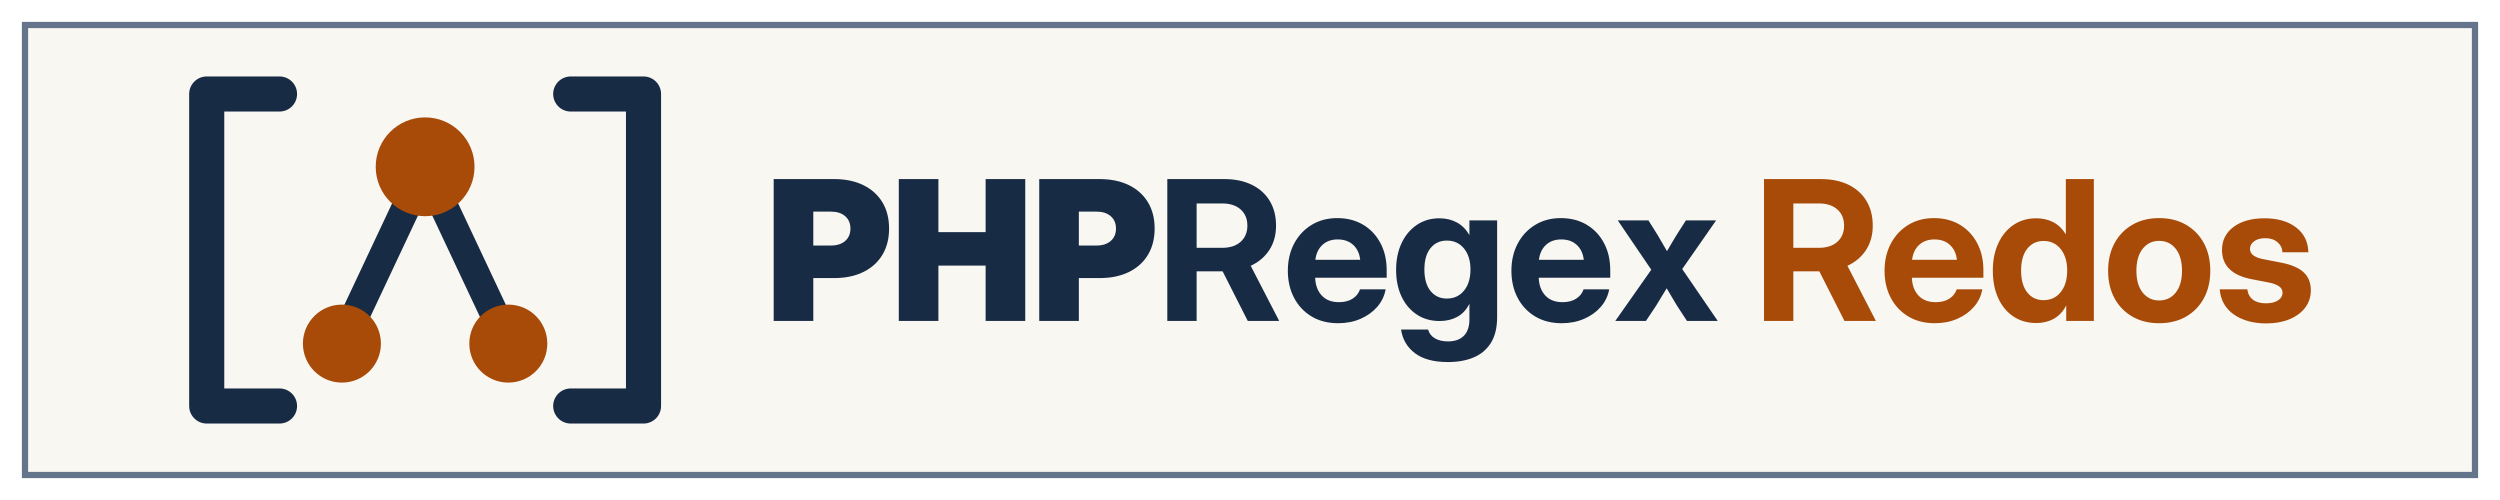
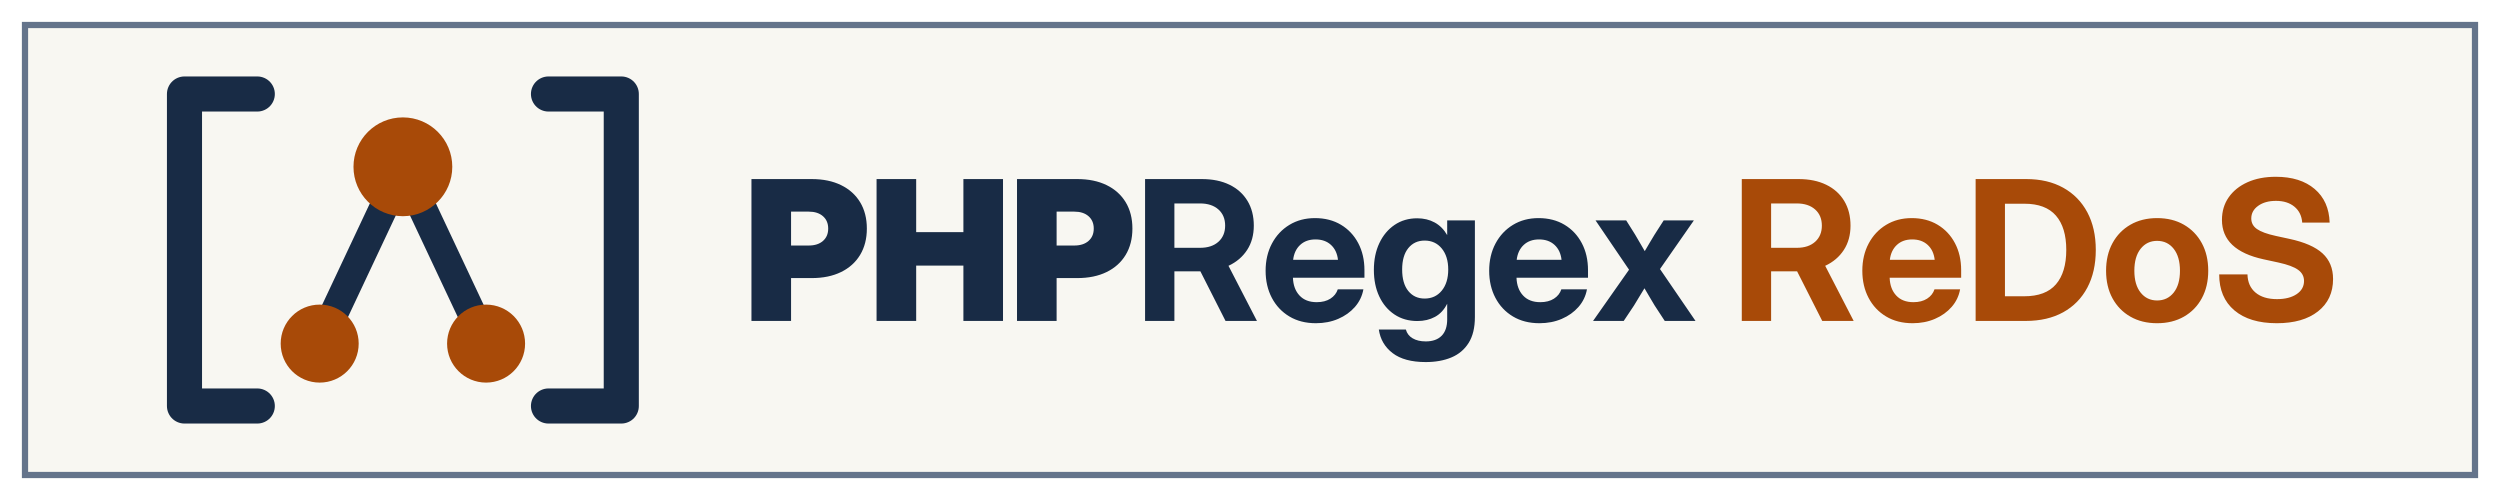
<svg xmlns="http://www.w3.org/2000/svg" viewBox="0 0 1000 200" width="1000" height="200" role="img">
  <style>.paper{fill:#F8F7F2}.ink-f{fill:#182B45}.ink-s{stroke:#182B45;fill:none}.amber-f{fill:#A84A08}</style>
  <rect x="10" y="10" width="980" height="180" class="paper" stroke="#64748B" stroke-width="2.5" />
-   <g transform="translate(170.0469 100) scale(0.52)">
+   <g transform="translate(161.1538 100) scale(0.52)">
    <g fill="none" class="ink-s" stroke-width="27" stroke-linecap="round" stroke-linejoin="round">
      <path d="M-112-120H-168V120H-112" />
      <path d="M112-120H168V120H112" />
    </g>
    <g transform="translate(0 14)">
      <path d="M0-78L-64 58M0-78L64 58" fill="none" class="ink-s" stroke-width="22" stroke-linecap="round" />
      <circle cx="0" cy="-78" r="38" class="amber-f" />
      <circle cx="-64" cy="58" r="30" class="amber-f" />
      <circle cx="64" cy="58" r="30" class="amber-f" />
    </g>
  </g>
-   <g transform="translate(306.4269 128.374)">
+   <g transform="translate(297.5338 128.374)">
    <path d="M3.047 0.0V-56.748H27.155Q33.935 -56.748 38.886 -54.33Q43.837 -51.911 46.522 -47.474Q49.207 -43.037 49.207 -36.943Q49.207 -30.888 46.522 -26.432Q43.837 -21.976 38.886 -19.557Q33.935 -17.139 27.155 -17.139H18.891V0.0ZM18.891 -30.164H25.975Q29.555 -30.164 31.649 -31.992Q33.744 -33.82 33.744 -36.943Q33.744 -40.066 31.649 -41.895Q29.555 -43.723 25.975 -43.723H18.891ZM53.092 0.0V-56.748H68.936V-35.534H87.826V-56.748H103.67V0.0H87.826V-22.128H68.936V0.0ZM109.269 0.0V-56.748H133.377Q140.156 -56.748 145.107 -54.33Q150.059 -51.911 152.744 -47.474Q155.429 -43.037 155.429 -36.943Q155.429 -30.888 152.744 -26.432Q150.059 -21.976 145.107 -19.557Q140.156 -17.139 133.377 -17.139H125.112V0.0ZM125.112 -30.164H132.196Q135.776 -30.164 137.871 -31.992Q139.966 -33.82 139.966 -36.943Q139.966 -40.066 137.871 -41.895Q135.776 -43.723 132.196 -43.723H125.112Z" class="ink-f" />
    <path transform="translate(156.2666 0)" d="M4.228 0.0V-56.748H26.927Q33.325 -56.748 37.991 -54.482Q42.656 -52.216 45.189 -48.026Q47.722 -43.837 47.722 -38.124Q47.722 -32.487 45.037 -28.374Q42.352 -24.261 37.591 -22.052L48.979 0.0H36.41L26.355 -19.843Q26.317 -19.843 26.241 -19.843H15.958V0.0ZM15.958 -29.25H26.241Q30.888 -29.25 33.573 -31.668Q36.258 -34.087 36.258 -38.124Q36.258 -42.199 33.554 -44.599Q30.85 -46.998 26.203 -46.998H15.958ZM72.554 0.914Q66.46 0.914 61.947 -1.79Q57.434 -4.494 54.939 -9.236Q52.444 -13.978 52.444 -20.071Q52.444 -26.203 54.977 -30.964Q57.51 -35.725 61.966 -38.429Q66.422 -41.133 72.173 -41.133Q78.114 -41.133 82.551 -38.486Q86.988 -35.839 89.483 -31.135Q91.978 -26.432 91.978 -20.3V-17.291H63.375Q63.527 -12.835 66.003 -10.169Q68.479 -7.503 72.896 -7.503Q76.172 -7.503 78.362 -8.912Q80.552 -10.321 81.313 -12.645H91.559Q90.835 -8.646 88.169 -5.599Q85.503 -2.552 81.466 -0.819Q77.429 0.914 72.554 0.914ZM63.451 -24.451H81.39Q80.971 -28.222 78.59 -30.412Q76.21 -32.602 72.401 -32.602Q68.631 -32.602 66.27 -30.412Q63.908 -28.222 63.451 -24.451ZM116.505 16.453Q107.936 16.453 103.251 12.873Q98.566 9.293 97.729 3.428H108.545Q109.154 5.713 111.249 6.951Q113.344 8.188 116.505 8.188Q120.618 8.188 122.846 5.941Q125.074 3.694 125.074 -0.647V-6.817H125.036Q123.246 -3.275 120.18 -1.619Q117.114 0.038 113.153 0.038Q107.897 0.038 103.975 -2.59Q100.052 -5.218 97.9 -9.807Q95.748 -14.396 95.748 -20.414Q95.748 -26.47 97.938 -31.116Q100.128 -35.763 104.032 -38.41Q107.936 -41.057 113.077 -41.057Q116.962 -41.057 120.028 -39.4Q123.094 -37.743 125.036 -34.392H125.074V-40.219H136.157V-1.562Q136.157 4.799 133.663 8.779Q131.168 12.759 126.75 14.606Q122.332 16.453 116.505 16.453ZM116.048 -8.95Q120.313 -8.95 122.903 -12.111Q125.493 -15.272 125.493 -20.566Q125.493 -25.822 122.903 -28.983Q120.313 -32.145 116.048 -32.145Q111.973 -32.145 109.516 -29.117Q107.06 -26.089 107.06 -20.566Q107.06 -15.006 109.516 -11.978Q111.973 -8.95 116.048 -8.95ZM161.979 0.914Q155.886 0.914 151.373 -1.79Q146.859 -4.494 144.365 -9.236Q141.87 -13.978 141.87 -20.071Q141.87 -26.203 144.403 -30.964Q146.936 -35.725 151.392 -38.429Q155.848 -41.133 161.599 -41.133Q167.54 -41.133 171.977 -38.486Q176.414 -35.839 178.909 -31.135Q181.403 -26.432 181.403 -20.3V-17.291H152.801Q152.953 -12.835 155.429 -10.169Q157.904 -7.503 162.322 -7.503Q165.598 -7.503 167.788 -8.912Q169.978 -10.321 170.739 -12.645H180.984Q180.261 -8.646 177.595 -5.599Q174.929 -2.552 170.892 -0.819Q166.854 0.914 161.979 0.914ZM152.877 -24.451H170.815Q170.396 -28.222 168.016 -30.412Q165.636 -32.602 161.827 -32.602Q158.057 -32.602 155.695 -30.412Q153.334 -28.222 152.877 -24.451ZM183.422 0.0 197.818 -20.49 184.412 -40.219H196.676L200.218 -34.582Q201.246 -32.83 202.198 -31.192Q203.15 -29.555 204.103 -27.917Q205.055 -29.555 206.026 -31.192Q206.997 -32.83 208.063 -34.582L211.682 -40.219H223.755L210.196 -20.757L224.402 0.0H212.101L208.063 -6.17Q206.959 -7.998 205.969 -9.693Q204.979 -11.388 203.988 -13.063Q202.96 -11.388 201.932 -9.693Q200.903 -7.998 199.799 -6.17L195.686 0.0Z" class="ink-f" />
-     <path transform="translate(394.9512 0)" d="M4.228 0.0V-56.748H26.927Q33.325 -56.748 37.991 -54.482Q42.656 -52.216 45.189 -48.026Q47.722 -43.837 47.722 -38.124Q47.722 -32.487 45.037 -28.374Q42.352 -24.261 37.591 -22.052L48.979 0.0H36.41L26.355 -19.843Q26.317 -19.843 26.241 -19.843H15.958V0.0ZM15.958 -29.25H26.241Q30.888 -29.25 33.573 -31.668Q36.258 -34.087 36.258 -38.124Q36.258 -42.199 33.554 -44.599Q30.85 -46.998 26.203 -46.998H15.958ZM72.554 0.914Q66.46 0.914 61.947 -1.79Q57.434 -4.494 54.939 -9.236Q52.444 -13.978 52.444 -20.071Q52.444 -26.203 54.977 -30.964Q57.51 -35.725 61.966 -38.429Q66.422 -41.133 72.173 -41.133Q78.114 -41.133 82.551 -38.486Q86.988 -35.839 89.483 -31.135Q91.978 -26.432 91.978 -20.3V-17.291H63.375Q63.527 -12.835 66.003 -10.169Q68.479 -7.503 72.896 -7.503Q76.172 -7.503 78.362 -8.912Q80.552 -10.321 81.313 -12.645H91.559Q90.835 -8.646 88.169 -5.599Q85.503 -2.552 81.466 -0.819Q77.429 0.914 72.554 0.914ZM63.451 -24.451H81.39Q80.971 -28.222 78.59 -30.412Q76.21 -32.602 72.401 -32.602Q68.631 -32.602 66.27 -30.412Q63.908 -28.222 63.451 -24.451ZM113.153 0.838Q107.897 0.838 103.975 -1.79Q100.052 -4.418 97.9 -9.141Q95.748 -13.863 95.748 -20.147Q95.748 -26.317 97.938 -31.04Q100.128 -35.763 104.032 -38.41Q107.936 -41.057 113.077 -41.057Q116.962 -41.057 119.971 -39.476Q122.979 -37.896 124.922 -34.658H124.96V-56.748H136.157V0.0H125.112V-6.17H125.074Q123.322 -2.666 120.218 -0.914Q117.114 0.838 113.153 0.838ZM116.048 -8.303Q120.313 -8.303 122.903 -11.521Q125.493 -14.739 125.493 -20.147Q125.493 -25.518 122.903 -28.755Q120.313 -31.992 116.048 -31.992Q111.973 -31.992 109.516 -28.888Q107.06 -25.784 107.06 -20.147Q107.06 -14.511 109.516 -11.407Q111.973 -8.303 116.048 -8.303ZM162.284 0.914Q156.19 0.914 151.601 -1.714Q147.012 -4.342 144.441 -9.045Q141.87 -13.749 141.87 -20.071Q141.87 -26.394 144.441 -31.116Q147.012 -35.839 151.601 -38.486Q156.19 -41.133 162.284 -41.133Q168.416 -41.133 173.005 -38.486Q177.595 -35.839 180.166 -31.116Q182.736 -26.394 182.736 -20.071Q182.736 -13.787 180.166 -9.064Q177.595 -4.342 173.005 -1.714Q168.416 0.914 162.284 0.914ZM162.284 -8.188Q166.397 -8.188 168.911 -11.331Q171.425 -14.473 171.425 -20.071Q171.425 -25.708 168.911 -28.869Q166.397 -32.03 162.284 -32.03Q158.209 -32.03 155.695 -28.869Q153.182 -25.708 153.182 -20.071Q153.182 -14.473 155.695 -11.331Q158.209 -8.188 162.284 -8.188ZM205.131 0.99Q197.285 0.99 192.163 -2.59Q187.04 -6.17 186.507 -12.645H197.552Q197.856 -10.017 199.761 -8.531Q201.665 -7.046 204.94 -7.046Q208.063 -7.046 209.854 -8.227Q211.644 -9.407 211.644 -11.273Q211.644 -12.873 210.253 -13.844Q208.863 -14.815 206.426 -15.311L199.38 -16.682Q187.421 -18.967 187.421 -28.412Q187.421 -34.125 192.029 -37.591Q196.638 -41.057 204.483 -41.057Q212.291 -41.057 217.052 -37.4Q221.812 -33.744 221.965 -27.46H211.567Q211.529 -29.859 209.644 -31.478Q207.759 -33.097 204.788 -33.097Q201.894 -33.097 200.256 -31.859Q198.618 -30.621 198.618 -28.831Q198.618 -27.27 199.894 -26.279Q201.17 -25.289 203.493 -24.794L211.11 -23.309Q217.204 -22.128 220.08 -19.443Q222.955 -16.758 222.955 -12.302Q222.955 -8.303 220.689 -5.313Q218.423 -2.323 214.405 -0.667Q210.387 0.99 205.131 0.99Z" class="amber-f" />
+     <path transform="translate(394.9512 0)" d="M4.228 0.0V-56.748H26.927Q33.325 -56.748 37.991 -54.482Q42.656 -52.216 45.189 -48.026Q47.722 -43.837 47.722 -38.124Q47.722 -32.487 45.037 -28.374Q42.352 -24.261 37.591 -22.052L48.979 0.0H36.41L26.355 -19.843Q26.317 -19.843 26.241 -19.843H15.958V0.0ZM15.958 -29.25H26.241Q30.888 -29.25 33.573 -31.668Q36.258 -34.087 36.258 -38.124Q36.258 -42.199 33.554 -44.599Q30.85 -46.998 26.203 -46.998H15.958ZM72.554 0.914Q66.46 0.914 61.947 -1.79Q57.434 -4.494 54.939 -9.236Q52.444 -13.978 52.444 -20.071Q52.444 -26.203 54.977 -30.964Q57.51 -35.725 61.966 -38.429Q66.422 -41.133 72.173 -41.133Q78.114 -41.133 82.551 -38.486Q86.988 -35.839 89.483 -31.135Q91.978 -26.432 91.978 -20.3V-17.291H63.375Q63.527 -12.835 66.003 -10.169Q68.479 -7.503 72.896 -7.503Q76.172 -7.503 78.362 -8.912Q80.552 -10.321 81.313 -12.645H91.559Q90.835 -8.646 88.169 -5.599Q85.503 -2.552 81.466 -0.819Q77.429 0.914 72.554 0.914ZM63.451 -24.451H81.39Q80.971 -28.222 78.59 -30.412Q76.21 -32.602 72.401 -32.602Q68.631 -32.602 66.27 -30.412Q63.908 -28.222 63.451 -24.451ZM117.8 0.0H97.767V-56.748H118.028Q126.56 -56.748 132.806 -53.282Q139.052 -49.816 142.441 -43.456Q145.831 -37.096 145.831 -28.412Q145.831 -19.69 142.441 -13.311Q139.052 -6.932 132.787 -3.466Q126.521 0.0 117.8 0.0ZM109.497 -9.864H117.19Q125.798 -9.864 129.911 -14.663Q134.024 -19.462 134.024 -28.412Q134.024 -37.362 129.892 -42.123Q125.76 -46.884 117.305 -46.884H109.497ZM170.358 0.914Q164.265 0.914 159.675 -1.714Q155.086 -4.342 152.515 -9.045Q149.944 -13.749 149.944 -20.071Q149.944 -26.394 152.515 -31.116Q155.086 -35.839 159.675 -38.486Q164.265 -41.133 170.358 -41.133Q176.49 -41.133 181.08 -38.486Q185.669 -35.839 188.24 -31.116Q190.811 -26.394 190.811 -20.071Q190.811 -13.787 188.24 -9.064Q185.669 -4.342 181.08 -1.714Q176.49 0.914 170.358 0.914ZM170.358 -8.188Q174.472 -8.188 176.985 -11.331Q179.499 -14.473 179.499 -20.071Q179.499 -25.708 176.985 -28.869Q174.472 -32.03 170.358 -32.03Q166.283 -32.03 163.77 -28.869Q161.256 -25.708 161.256 -20.071Q161.256 -14.473 163.77 -11.331Q166.283 -8.188 170.358 -8.188ZM218.232 0.914Q207.34 0.914 201.265 -4.228Q195.19 -9.369 195.19 -18.624H206.502Q206.616 -13.939 209.739 -11.331Q212.862 -8.722 218.309 -8.722Q223.184 -8.722 226.154 -10.702Q229.125 -12.683 229.125 -15.996Q229.125 -18.738 226.745 -20.452Q224.364 -22.166 218.956 -23.347L212.977 -24.642Q196.295 -28.26 196.295 -40.409Q196.295 -45.589 198.999 -49.455Q201.703 -53.32 206.54 -55.491Q211.377 -57.662 217.852 -57.662Q227.64 -57.662 233.372 -52.787Q239.104 -47.912 239.37 -39.343H228.401Q228.097 -43.38 225.278 -45.703Q222.46 -48.026 217.89 -48.026Q213.548 -48.026 210.787 -46.046Q208.025 -44.065 208.025 -40.98Q208.025 -38.353 210.311 -36.753Q212.596 -35.153 217.813 -34.011L223.26 -32.83Q232.324 -30.888 236.533 -27.022Q240.741 -23.156 240.741 -16.758Q240.741 -8.569 234.724 -3.828Q228.706 0.914 218.232 0.914Z" class="amber-f" />
  </g>
</svg>
